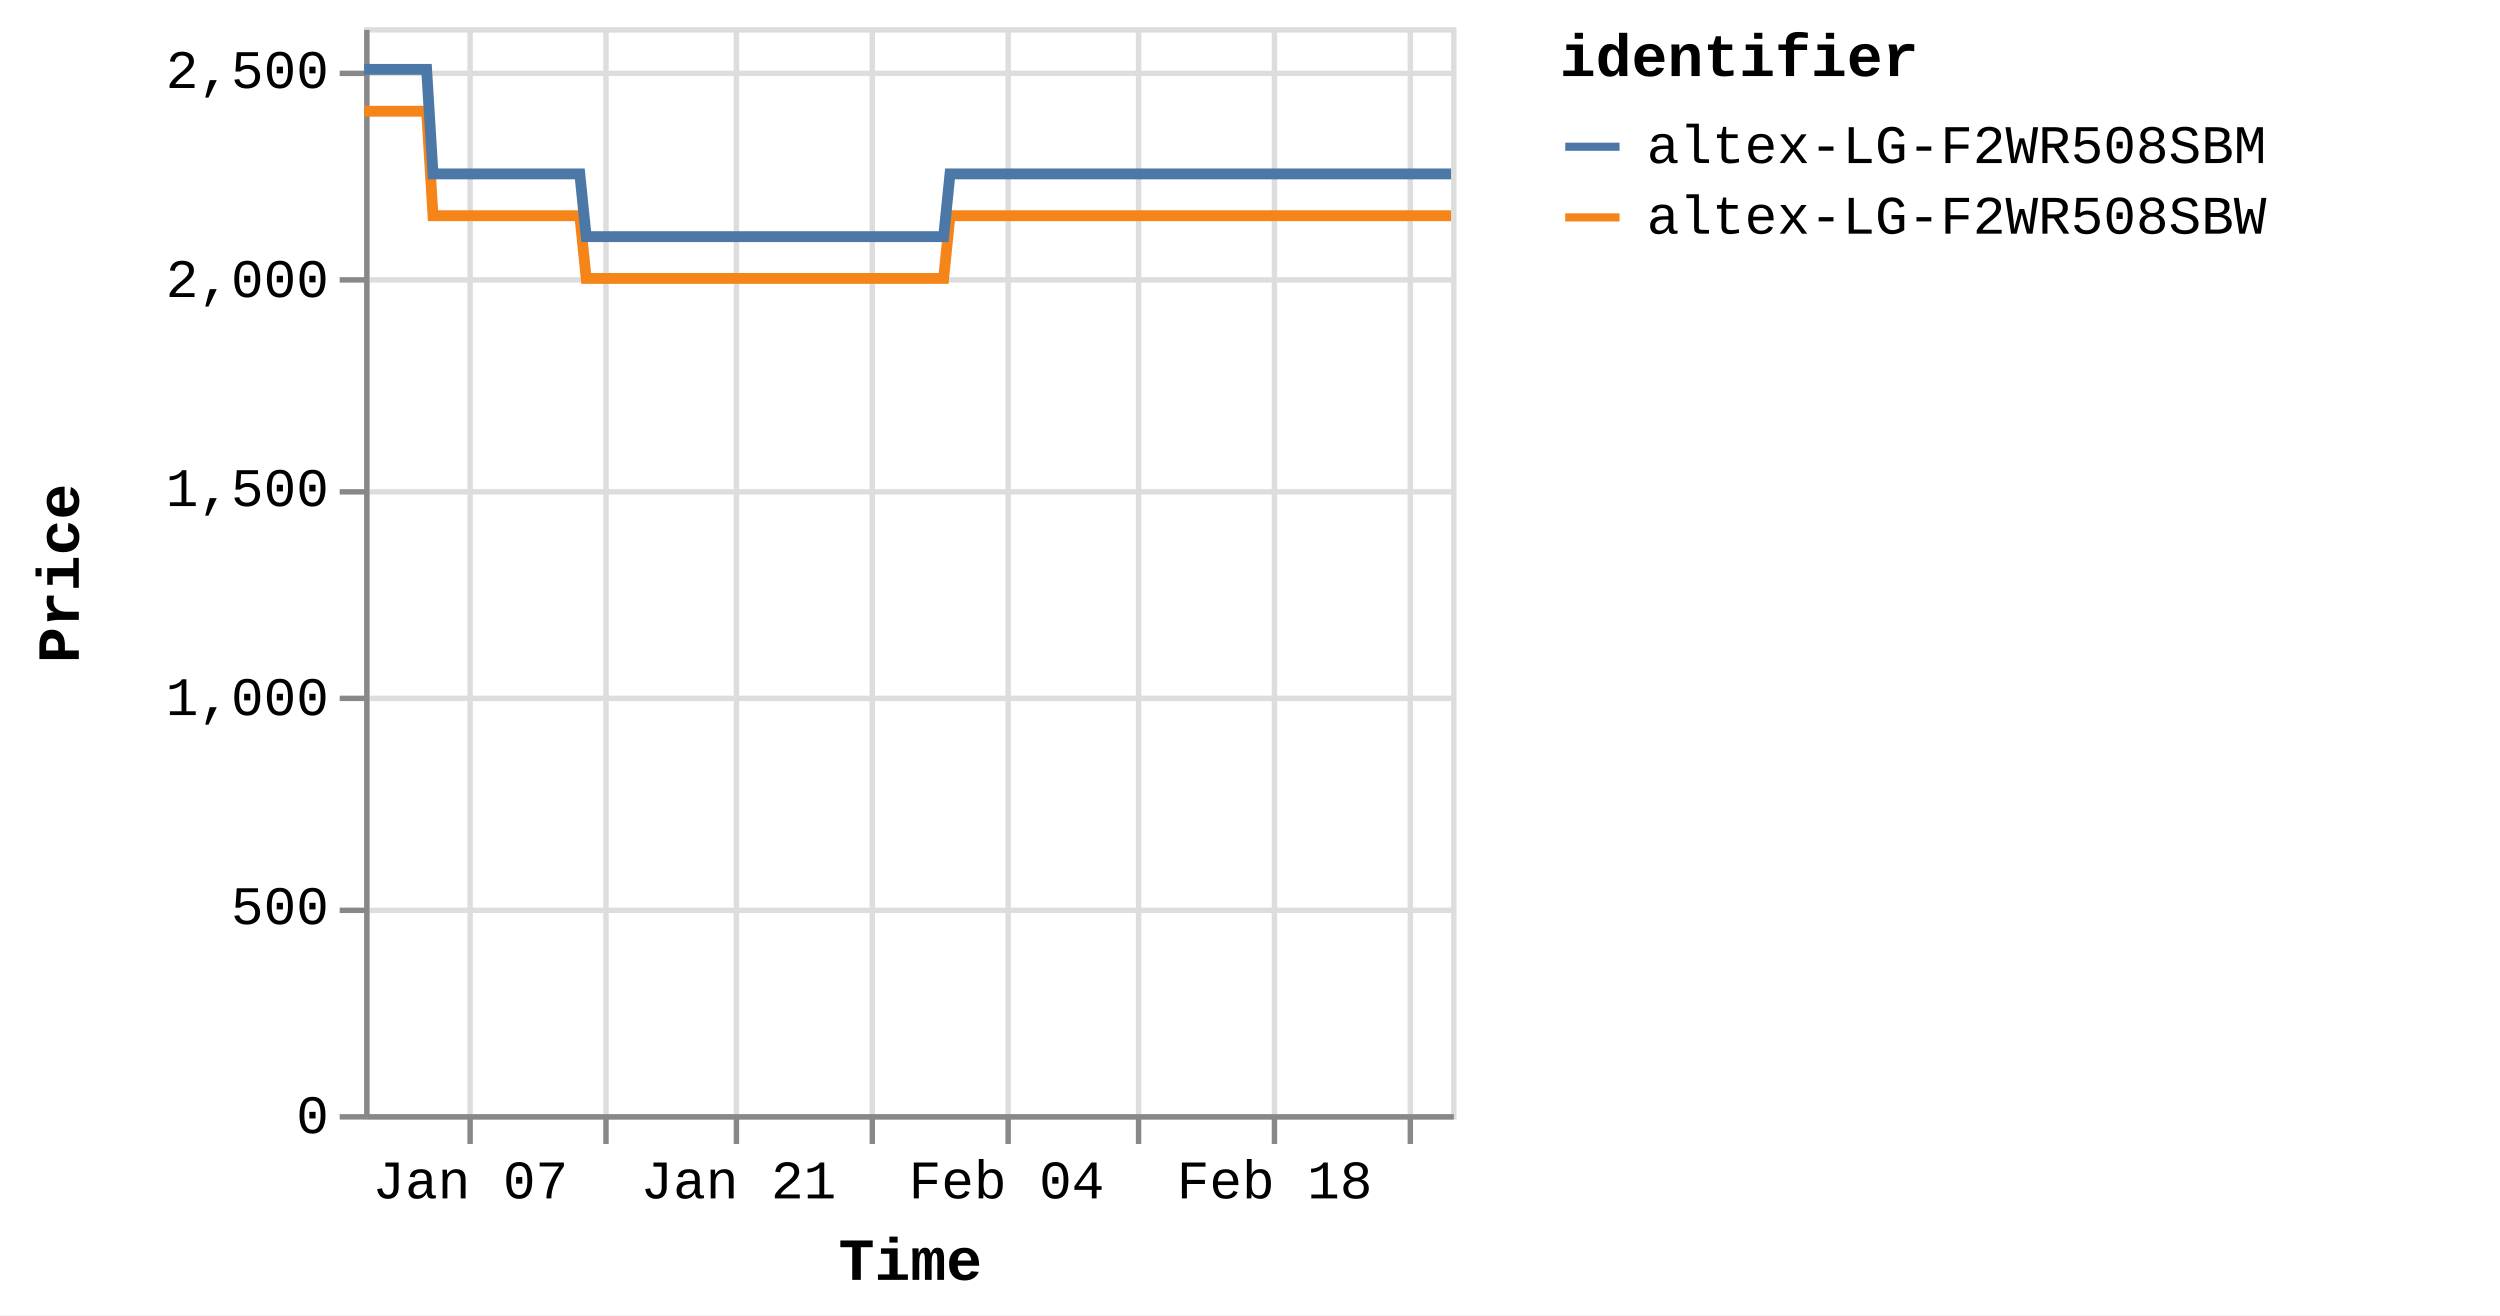
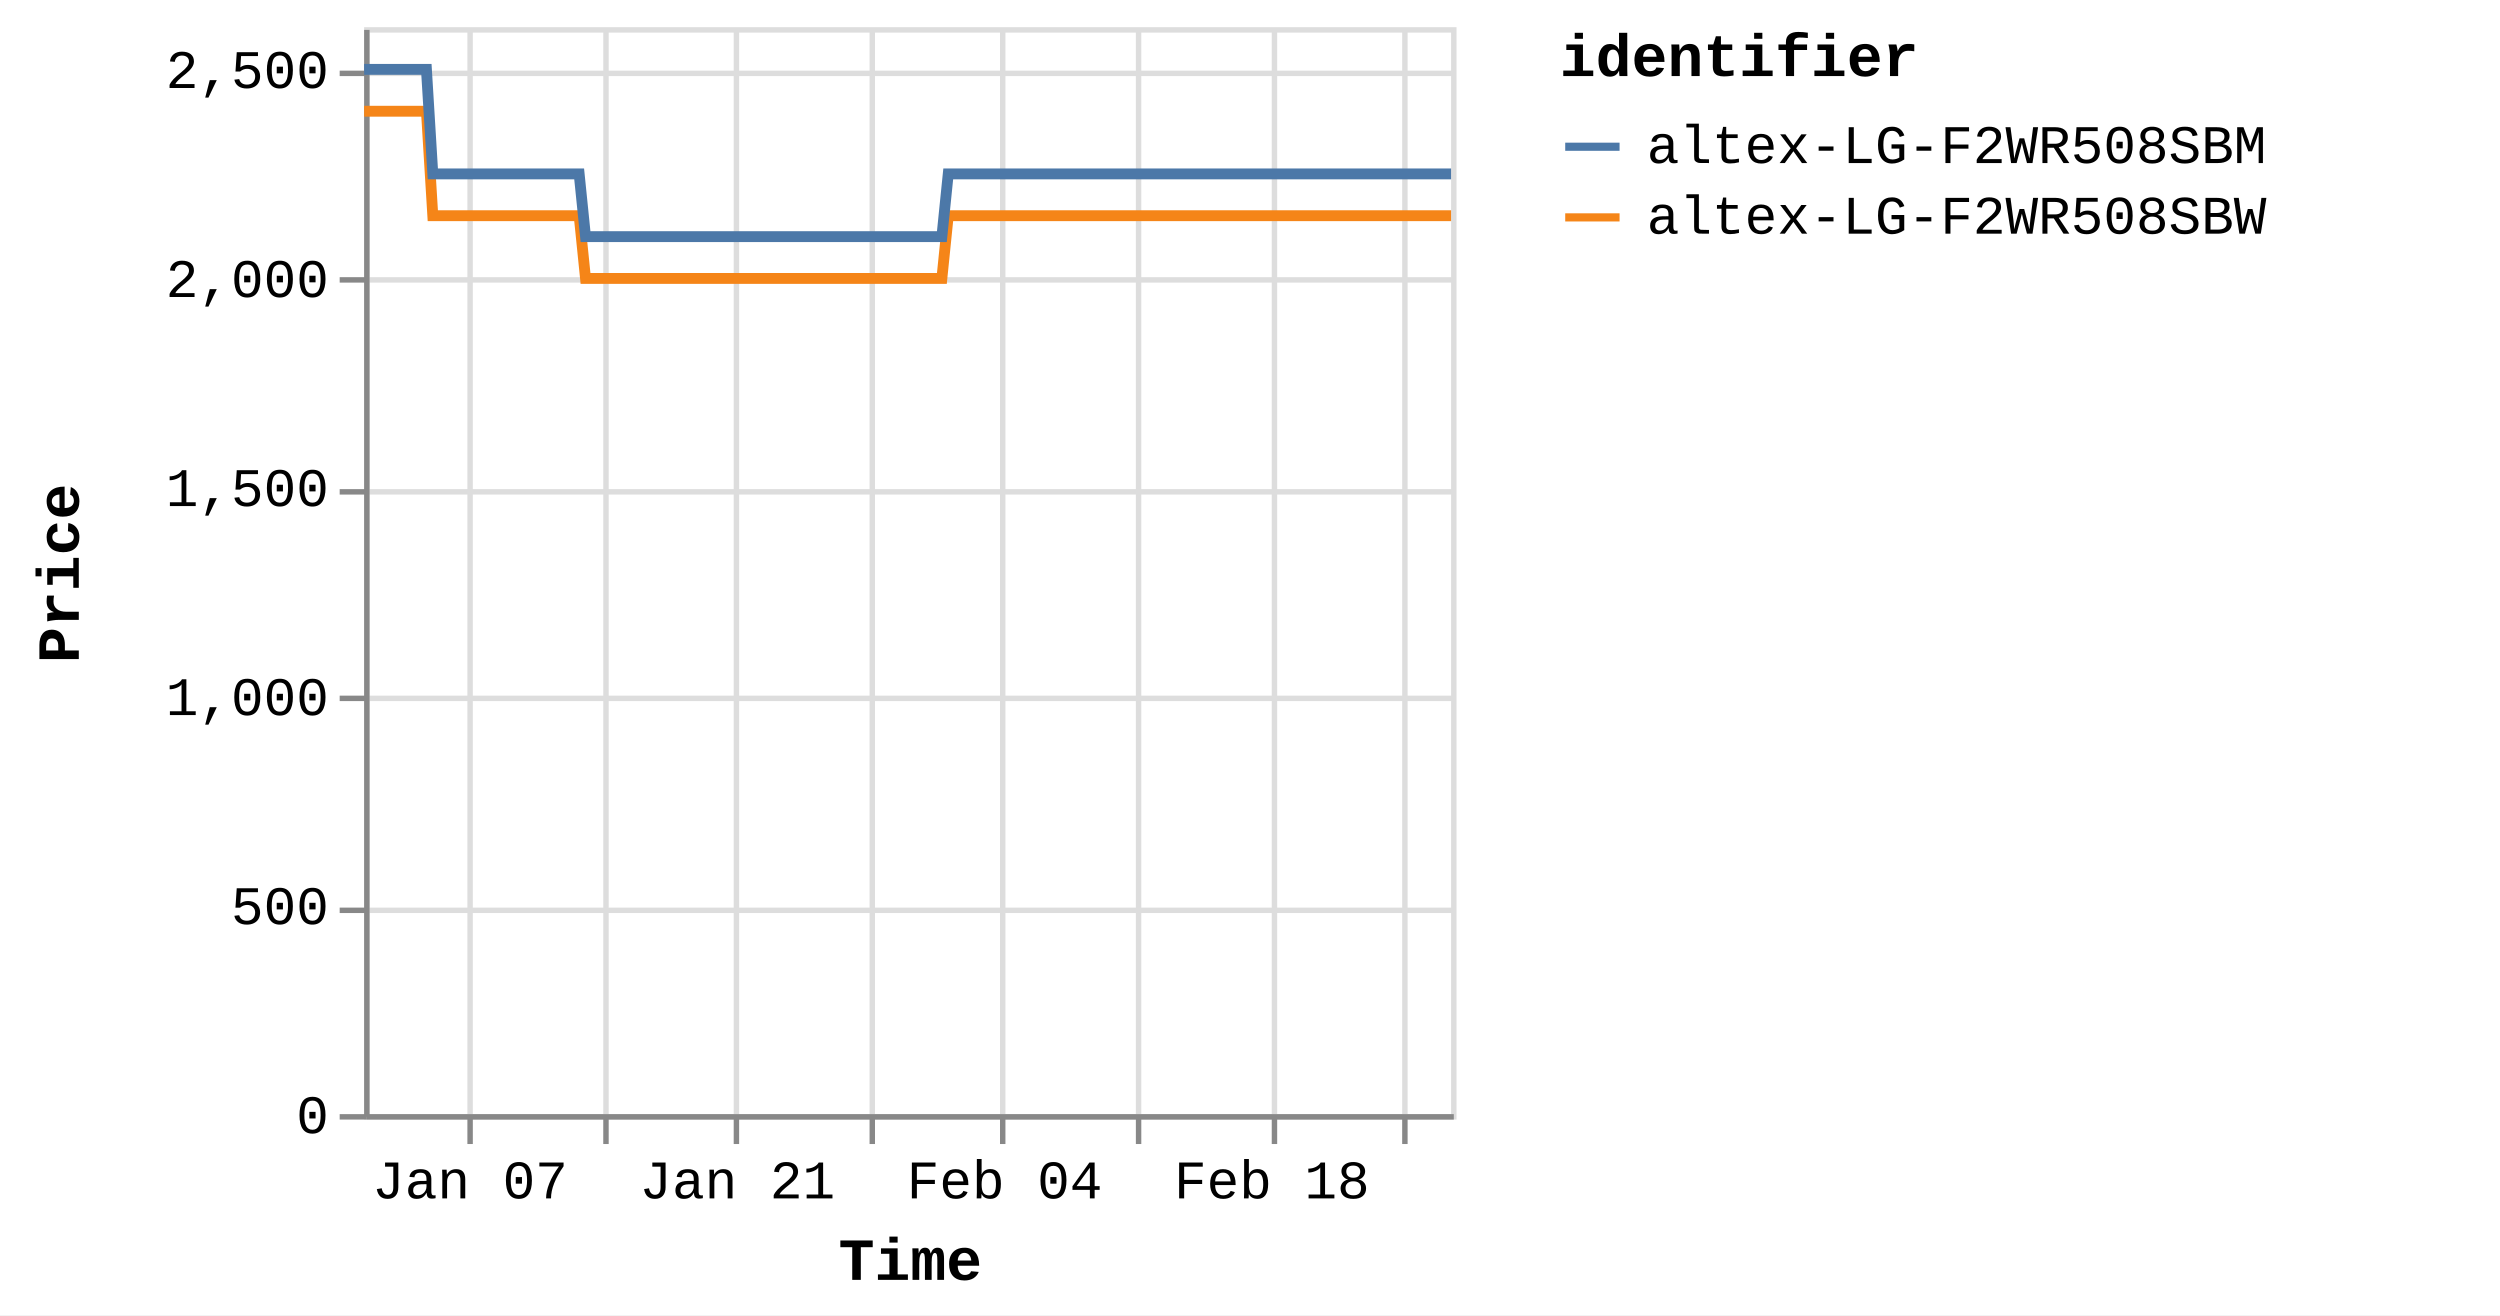
<svg xmlns="http://www.w3.org/2000/svg" version="1.1" class="marks" width="460" height="242" viewBox="0 0 460 242">
  <rect width="460" height="242" fill="white" />
  <g fill="none" stroke-miterlimit="10" transform="translate(67,5)">
    <g class="mark-group role-frame root" role="graphics-object" aria-roledescription="group mark container">
      <g transform="translate(0,0)">
        <path class="background" aria-hidden="true" d="M0.5,0.5h200v200h-200Z" stroke="#ddd" />
        <g>
          <g class="mark-group role-axis" aria-hidden="true">
            <g transform="translate(0.5,200.5)">
              <path class="background" aria-hidden="true" d="M0,0h0v0h0Z" pointer-events="none" />
              <g>
                <g class="mark-rule role-axis-grid" pointer-events="none">
                  <line transform="translate(19,-200)" x2="0" y2="200" stroke="#ddd" stroke-width="1" opacity="1" />
                  <line transform="translate(44,-200)" x2="0" y2="200" stroke="#ddd" stroke-width="1" opacity="1" />
                  <line transform="translate(68,-200)" x2="0" y2="200" stroke="#ddd" stroke-width="1" opacity="1" />
                  <line transform="translate(93,-200)" x2="0" y2="200" stroke="#ddd" stroke-width="1" opacity="1" />
-                   <line transform="translate(118,-200)" x2="0" y2="200" stroke="#ddd" stroke-width="1" opacity="1" />
+                   <line transform="translate(117,-200)" x2="0" y2="200" stroke="#ddd" stroke-width="1" opacity="1" />
                  <line transform="translate(142,-200)" x2="0" y2="200" stroke="#ddd" stroke-width="1" opacity="1" />
                  <line transform="translate(167,-200)" x2="0" y2="200" stroke="#ddd" stroke-width="1" opacity="1" />
-                   <line transform="translate(192,-200)" x2="0" y2="200" stroke="#ddd" stroke-width="1" opacity="1" />
+                   <line transform="translate(191,-200)" x2="0" y2="200" stroke="#ddd" stroke-width="1" opacity="1" />
                </g>
              </g>
              <path class="foreground" aria-hidden="true" d="" pointer-events="none" display="none" />
            </g>
          </g>
          <g class="mark-group role-axis" aria-hidden="true">
            <g transform="translate(0.5,0.5)">
              <path class="background" aria-hidden="true" d="M0,0h0v0h0Z" pointer-events="none" />
              <g>
                <g class="mark-rule role-axis-grid" pointer-events="none">
                  <line transform="translate(0,200)" x2="200" y2="0" stroke="#ddd" stroke-width="1" opacity="1" />
                  <line transform="translate(0,162)" x2="200" y2="0" stroke="#ddd" stroke-width="1" opacity="1" />
                  <line transform="translate(0,123)" x2="200" y2="0" stroke="#ddd" stroke-width="1" opacity="1" />
                  <line transform="translate(0,85)" x2="200" y2="0" stroke="#ddd" stroke-width="1" opacity="1" />
                  <line transform="translate(0,46)" x2="200" y2="0" stroke="#ddd" stroke-width="1" opacity="1" />
                  <line transform="translate(0,8)" x2="200" y2="0" stroke="#ddd" stroke-width="1" opacity="1" />
                </g>
              </g>
              <path class="foreground" aria-hidden="true" d="" pointer-events="none" display="none" />
            </g>
          </g>
-           <g class="mark-group role-axis" role="graphics-symbol" aria-roledescription="axis" aria-label="X-axis titled 'Time' for a time scale with values from Monday, 01 January 2024, 2:19:43 PM to Tuesday, 27 February 2024, 8:38:42 AM">
+           <g class="mark-group role-axis" role="graphics-symbol" aria-roledescription="axis" aria-label="X-axis titled 'Time' for a time scale with values from Monday, 01 January 2024, 2:19:43 PM to Tuesday, 27 February 2024, 12:47:34 PM">
            <g transform="translate(0.5,200.5)">
              <path class="background" aria-hidden="true" d="M0,0h0v0h0Z" pointer-events="none" />
              <g>
                <g class="mark-rule role-axis-tick" pointer-events="none">
                  <line transform="translate(19,0)" x2="0" y2="5" stroke="#888" stroke-width="1" opacity="1" />
                  <line transform="translate(44,0)" x2="0" y2="5" stroke="#888" stroke-width="1" opacity="1" />
                  <line transform="translate(68,0)" x2="0" y2="5" stroke="#888" stroke-width="1" opacity="1" />
                  <line transform="translate(93,0)" x2="0" y2="5" stroke="#888" stroke-width="1" opacity="1" />
-                   <line transform="translate(118,0)" x2="0" y2="5" stroke="#888" stroke-width="1" opacity="1" />
+                   <line transform="translate(117,0)" x2="0" y2="5" stroke="#888" stroke-width="1" opacity="1" />
                  <line transform="translate(142,0)" x2="0" y2="5" stroke="#888" stroke-width="1" opacity="1" />
                  <line transform="translate(167,0)" x2="0" y2="5" stroke="#888" stroke-width="1" opacity="1" />
-                   <line transform="translate(192,0)" x2="0" y2="5" stroke="#888" stroke-width="1" opacity="1" />
+                   <line transform="translate(191,0)" x2="0" y2="5" stroke="#888" stroke-width="1" opacity="1" />
                </g>
                <g class="mark-text role-axis-label" pointer-events="none">
-                   <text text-anchor="middle" transform="translate(19.03689,15)" font-family="Liberation Mono" font-size="10px" fill="#000" opacity="1">Jan 07</text>
-                   <text text-anchor="middle" transform="translate(43.70076,15)" font-family="Liberation Mono" font-size="10px" fill="#000" opacity="0">Jan 14</text>
-                   <text text-anchor="middle" transform="translate(68.36464,15)" font-family="Liberation Mono" font-size="10px" fill="#000" opacity="1">Jan 21</text>
-                   <text text-anchor="middle" transform="translate(93.02851,15)" font-family="Liberation Mono" font-size="10px" fill="#000" opacity="0">Jan 28</text>
-                   <text text-anchor="middle" transform="translate(117.6924,15)" font-family="Liberation Mono" font-size="10px" fill="#000" opacity="1">Feb 04</text>
-                   <text text-anchor="middle" transform="translate(142.3563,15)" font-family="Liberation Mono" font-size="10px" fill="#000" opacity="0">Feb 11</text>
-                   <text text-anchor="middle" transform="translate(167.0201,15)" font-family="Liberation Mono" font-size="10px" fill="#000" opacity="1">Feb 18</text>
-                   <text text-anchor="middle" transform="translate(191.684,15)" font-family="Liberation Mono" font-size="10px" fill="#000" opacity="0">Feb 25</text>
+                   <text text-anchor="middle" transform="translate(18.97911,15)" font-family="Liberation Mono" font-size="10px" fill="#000" opacity="1">Jan 07</text>
+                   <text text-anchor="middle" transform="translate(43.56812,15)" font-family="Liberation Mono" font-size="10px" fill="#000" opacity="0">Jan 14</text>
+                   <text text-anchor="middle" transform="translate(68.15713,15)" font-family="Liberation Mono" font-size="10px" fill="#000" opacity="1">Jan 21</text>
+                   <text text-anchor="middle" transform="translate(92.74613,15)" font-family="Liberation Mono" font-size="10px" fill="#000" opacity="0">Jan 28</text>
+                   <text text-anchor="middle" transform="translate(117.3351,15)" font-family="Liberation Mono" font-size="10px" fill="#000" opacity="1">Feb 04</text>
+                   <text text-anchor="middle" transform="translate(141.9242,15)" font-family="Liberation Mono" font-size="10px" fill="#000" opacity="0">Feb 11</text>
+                   <text text-anchor="middle" transform="translate(166.5132,15)" font-family="Liberation Mono" font-size="10px" fill="#000" opacity="1">Feb 18</text>
+                   <text text-anchor="middle" transform="translate(191.1022,15)" font-family="Liberation Mono" font-size="10px" fill="#000" opacity="0">Feb 25</text>
                </g>
                <g class="mark-rule role-axis-domain" pointer-events="none">
                  <line transform="translate(0,0)" x2="200" y2="0" stroke="#888" stroke-width="1" opacity="1" />
                </g>
                <g class="mark-text role-axis-title" pointer-events="none">
                  <text text-anchor="middle" transform="translate(100,30)" font-family="Liberation Mono" font-size="11px" font-weight="bold" fill="#000" opacity="1">Time</text>
                </g>
              </g>
              <path class="foreground" aria-hidden="true" d="" pointer-events="none" display="none" />
            </g>
          </g>
          <g class="mark-group role-axis" role="graphics-symbol" aria-roledescription="axis" aria-label="Y-axis titled 'Price' for a linear scale with values from 0 to 2,600">
            <g transform="translate(0.5,0.5)">
              <path class="background" aria-hidden="true" d="M0,0h0v0h0Z" pointer-events="none" />
              <g>
                <g class="mark-rule role-axis-tick" pointer-events="none">
                  <line transform="translate(0,200)" x2="-5" y2="0" stroke="#888" stroke-width="1" opacity="1" />
                  <line transform="translate(0,162)" x2="-5" y2="0" stroke="#888" stroke-width="1" opacity="1" />
                  <line transform="translate(0,123)" x2="-5" y2="0" stroke="#888" stroke-width="1" opacity="1" />
                  <line transform="translate(0,85)" x2="-5" y2="0" stroke="#888" stroke-width="1" opacity="1" />
                  <line transform="translate(0,46)" x2="-5" y2="0" stroke="#888" stroke-width="1" opacity="1" />
                  <line transform="translate(0,8)" x2="-5" y2="0" stroke="#888" stroke-width="1" opacity="1" />
                </g>
                <g class="mark-text role-axis-label" pointer-events="none">
                  <text text-anchor="end" transform="translate(-7,203)" font-family="Liberation Mono" font-size="10px" fill="#000" opacity="1">0</text>
                  <text text-anchor="end" transform="translate(-7,164.5385)" font-family="Liberation Mono" font-size="10px" fill="#000" opacity="1">500</text>
                  <text text-anchor="end" transform="translate(-7,126.0769)" font-family="Liberation Mono" font-size="10px" fill="#000" opacity="1">1,000</text>
                  <text text-anchor="end" transform="translate(-7,87.61538)" font-family="Liberation Mono" font-size="10px" fill="#000" opacity="1">1,500</text>
                  <text text-anchor="end" transform="translate(-7,49.15385)" font-family="Liberation Mono" font-size="10px" fill="#000" opacity="1">2,000</text>
                  <text text-anchor="end" transform="translate(-7,10.69231)" font-family="Liberation Mono" font-size="10px" fill="#000" opacity="1">2,500</text>
                </g>
                <g class="mark-rule role-axis-domain" pointer-events="none">
                  <line transform="translate(0,200)" x2="0" y2="-200" stroke="#888" stroke-width="1" opacity="1" />
                </g>
                <g class="mark-text role-axis-title" pointer-events="none">
                  <text text-anchor="middle" transform="translate(-51,100) rotate(-90) translate(0,-2)" font-family="Liberation Mono" font-size="11px" font-weight="bold" fill="#000" opacity="1">Price</text>
                </g>
              </g>
              <path class="foreground" aria-hidden="true" d="" pointer-events="none" display="none" />
            </g>
          </g>
          <g class="mark-group role-scope pathgroup" role="graphics-object" aria-roledescription="group mark container">
            <g transform="translate(0,0)">
              <path class="background" aria-hidden="true" d="M0,0h200v200h-200Z" />
              <g>
                <g class="mark-line role-mark marks" role="graphics-object" aria-roledescription="line mark container">
-                   <path aria-label="Time: Jan 01, 2024; Price: 2399; identifier: altex-LG-F2WR508SBW" role="graphics-symbol" aria-roledescription="line mark" d="M0,15.462L0.369,15.462L0.927,15.462L2.101,15.462L2.689,15.462L3.306,15.462L3.867,15.462L4.45,15.462L5.625,15.462L6.212,15.462L6.83,15.462L7.392,15.462L7.972,15.462L9.148,15.462L9.736,15.462L10.353,15.462L10.919,15.462L11.497,15.462L12.673,34.692L13.26,34.692L13.877,34.692L14.441,34.692L15.02,34.692L16.196,34.692L16.782,34.692L17.398,34.692L17.961,34.692L18.543,34.692L19.722,34.692L20.305,34.692L20.921,34.692L21.485,34.692L22.067,34.692L23.244,34.692L23.833,34.692L24.451,34.692L25.013,34.692L25.59,34.692L26.769,34.692L27.356,34.692L27.981,34.692L28.537,34.692L29.114,34.692L30.292,34.692L30.879,34.692L31.498,34.692L32.058,34.692L32.637,34.692L33.815,34.692L34.402,34.692L35.022,34.692L35.584,34.692L36.161,34.692L37.338,34.692L37.926,34.692L38.543,34.692L39.106,34.692L39.684,34.692L40.859,46.231L41.446,46.231L42.061,46.231L42.625,46.231L43.207,46.231L44.385,46.231L44.969,46.231L45.584,46.231L46.148,46.231L46.731,46.231L47.909,46.231L48.497,46.231L49.117,46.231L49.678,46.231L50.254,46.231L51.431,46.231L52.021,46.231L52.639,46.231L53.202,46.231L53.777,46.231L54.955,46.231L55.544,46.231L56.163,46.231L56.724,46.231L57.301,46.231L58.477,46.231L59.065,46.231L59.685,46.231L60.245,46.231L60.826,46.231L62.002,46.231L62.59,46.231L63.209,46.231L63.772,46.231L64.348,46.231L65.525,46.231L66.109,46.231L66.725,46.231L67.292,46.231L67.872,46.231L69.046,46.231L69.633,46.231L70.249,46.231L70.813,46.231L71.395,46.231L72.575,46.231L73.163,46.231L73.783,46.231L74.341,46.231L74.918,46.231L76.096,46.231L76.686,46.231L77.305,46.231L77.867,46.231L78.441,46.231L79.62,46.231L80.209,46.231L80.828,46.231L81.389,46.231L81.965,46.231L83.145,46.231L83.731,46.231L84.352,46.231L84.915,46.231L85.488,46.231L86.664,46.231L87.254,46.231L87.862,46.231L88.426,46.231L89.014,46.231L90.186,46.231L90.775,46.231L91.378,46.231L91.948,46.231L92.534,46.231L93.71,46.231L94.297,46.231L94.903,46.231L95.471,46.231L96.059,46.231L97.233,46.231L97.822,46.231L98.431,46.231L98.996,46.231L99.583,46.231L100.756,46.231L101.343,46.231L101.954,46.231L102.526,46.231L103.105,46.231L104.279,46.231L104.867,46.231L105.478,46.231L106.042,46.231L106.628,46.231L107.803,34.692L108.391,34.692L109.002,34.692L109.564,34.692L110.152,34.692L111.328,34.692L111.914,34.692L112.524,34.692L113.087,34.692L113.675,34.692L114.85,34.692L115.438,34.692L116.043,34.692L116.612,34.692L117.201,34.692L118.376,34.692L118.962,34.692L119.566,34.692L120.135,34.692L120.722,34.692L121.897,34.692L122.486,34.692L123.097,34.692L123.66,34.692L124.245,34.692L125.42,34.692L126.007,34.692L126.62,34.692L127.183,34.692L127.769,34.692L128.943,34.692L129.532,34.692L130.141,34.692L130.709,34.692L131.293,34.692L132.467,34.692L133.056,34.692L133.665,34.692L134.231,34.692L134.816,34.692L135.991,34.692L136.579,34.692L137.186,34.692L137.753,34.692L138.341,34.692L139.514,34.692L140.101,34.692L140.708,34.692L141.275,34.692L141.863,34.692L143.04,34.692L143.625,34.692L144.23,34.692L144.799,34.692L145.386,34.692L146.561,34.692L147.148,34.692L147.762,34.692L148.324,34.692L148.909,34.692L150.083,34.692L150.671,34.692L151.281,34.692L151.854,34.692L152.433,34.692L153.607,34.692L154.195,34.692L154.806,34.692L155.371,34.692L155.956,34.692L157.718,34.692L158.329,34.692L158.893,34.692L159.481,34.692L160.655,34.692L161.242,34.692L161.853,34.692L162.42,34.692L163.003,34.692L164.179,34.692L164.764,34.692L165.37,34.692L165.939,34.692L166.526,34.692L167.702,34.692L168.291,34.692L168.894,34.692L169.463,34.692L170.05,34.692L171.225,34.692L171.814,34.692L172.426,34.692L172.993,34.692L173.573,34.692L174.75,34.692L175.336,34.692L175.945,34.692L176.512,34.692L177.098,34.692L178.271,34.692L178.859,34.692L179.47,34.692L180.036,34.692L180.621,34.692L181.795,34.692L182.382,34.692L182.993,34.692L183.559,34.692L184.144,34.692L185.318,34.692L185.905,34.692L186.514,34.692L187.08,34.692L187.67,34.692L188.842,34.692L189.429,34.692L190.034,34.692L190.603,34.692L191.189,34.692L192.365,34.692L192.953,34.692L193.557,34.692L194.13,34.692L194.713,34.692L195.888,34.692L196.478,34.692L197.087,34.692L197.652,34.692L198.237,34.692L199.412,34.692L200,34.692" stroke="#f58518" stroke-width="2" />
+                   <path aria-label="Time: Jan 01, 2024; Price: 2399; identifier: altex-LG-F2WR508SBW" role="graphics-symbol" aria-roledescription="line mark" d="M0,15.462L0.368,15.462L0.924,15.462L2.095,15.462L2.681,15.462L3.296,15.462L3.856,15.462L4.436,15.462L5.608,15.462L6.194,15.462L6.81,15.462L7.369,15.462L7.948,15.462L9.121,15.462L9.707,15.462L10.321,15.462L10.886,15.462L11.462,15.462L12.635,34.692L13.22,34.692L13.835,34.692L14.397,34.692L14.974,34.692L16.147,34.692L16.731,34.692L17.345,34.692L17.907,34.692L18.487,34.692L19.662,34.692L20.244,34.692L20.857,34.692L21.42,34.692L22,34.692L23.174,34.692L23.761,34.692L24.377,34.692L24.937,34.692L25.512,34.692L26.688,34.692L27.272,34.692L27.896,34.692L28.451,34.692L29.025,34.692L30.2,34.692L30.786,34.692L31.402,34.692L31.961,34.692L32.538,34.692L33.712,34.692L34.298,34.692L34.916,34.692L35.476,34.692L36.051,34.692L37.224,34.692L37.811,34.692L38.426,34.692L38.987,34.692L39.564,34.692L40.735,46.231L41.32,46.231L41.933,46.231L42.496,46.231L43.076,46.231L44.251,46.231L44.832,46.231L45.446,46.231L46.008,46.231L46.589,46.231L47.764,46.231L48.35,46.231L48.968,46.231L49.527,46.231L50.101,46.231L51.275,46.231L51.863,46.231L52.479,46.231L53.04,46.231L53.614,46.231L54.788,46.231L55.376,46.231L55.993,46.231L56.552,46.231L57.127,46.231L58.3,46.231L58.886,46.231L59.504,46.231L60.062,46.231L60.641,46.231L61.814,46.231L62.4,46.231L63.017,46.231L63.578,46.231L64.152,46.231L65.326,46.231L65.908,46.231L66.523,46.231L67.087,46.231L67.666,46.231L68.837,46.231L69.422,46.231L70.035,46.231L70.598,46.231L71.178,46.231L72.355,46.231L72.941,46.231L73.559,46.231L74.115,46.231L74.691,46.231L75.865,46.231L76.453,46.231L77.07,46.231L77.631,46.231L78.203,46.231L79.379,46.231L79.965,46.231L80.583,46.231L81.142,46.231L81.717,46.231L82.892,46.231L83.477,46.231L84.096,46.231L84.657,46.231L85.229,46.231L86.401,46.231L86.989,46.231L87.596,46.231L88.158,46.231L88.743,46.231L89.912,46.231L90.499,46.231L91.1,46.231L91.669,46.231L92.253,46.231L93.425,46.231L94.011,46.231L94.615,46.231L95.182,46.231L95.767,46.231L96.938,46.231L97.525,46.231L98.133,46.231L98.695,46.231L99.28,46.231L100.45,46.231L101.036,46.231L101.645,46.231L102.215,46.231L102.792,46.231L103.963,46.231L104.549,46.231L105.158,46.231L105.72,46.231L106.305,46.231L107.476,34.692L108.062,34.692L108.671,34.692L109.232,34.692L109.817,34.692L110.99,34.692L111.574,34.692L112.183,34.692L112.744,34.692L113.33,34.692L114.501,34.692L115.087,34.692L115.691,34.692L116.258,34.692L116.845,34.692L118.017,34.692L118.6,34.692L119.203,34.692L119.77,34.692L120.355,34.692L121.527,34.692L122.114,34.692L122.723,34.692L123.284,34.692L123.868,34.692L125.039,34.692L125.625,34.692L126.235,34.692L126.797,34.692L127.381,34.692L128.552,34.692L129.138,34.692L129.746,34.692L130.312,34.692L130.894,34.692L132.065,34.692L132.652,34.692L133.259,34.692L133.824,34.692L134.407,34.692L135.578,34.692L136.164,34.692L136.77,34.692L137.335,34.692L137.921,34.692L139.09,34.692L139.675,34.692L140.281,34.692L140.847,34.692L141.433,34.692L142.606,34.692L143.189,34.692L143.792,34.692L144.36,34.692L144.945,34.692L146.116,34.692L146.701,34.692L147.313,34.692L147.874,34.692L148.457,34.692L149.628,34.692L150.214,34.692L150.822,34.692L151.394,34.692L151.971,34.692L153.141,34.692L153.727,34.692L154.336,34.692L154.9,34.692L155.482,34.692L157.239,34.692L157.848,34.692L158.411,34.692L158.996,34.692L160.167,34.692L160.753,34.692L161.361,34.692L161.927,34.692L162.509,34.692L163.681,34.692L164.264,34.692L164.868,34.692L165.436,34.692L166.021,34.692L167.193,34.692L167.78,34.692L168.382,34.692L168.949,34.692L169.534,34.692L170.705,34.692L171.293,34.692L171.902,34.692L172.468,34.692L173.046,34.692L174.219,34.692L174.804,34.692L175.411,34.692L175.976,34.692L176.561,34.692L177.73,34.692L178.316,34.692L178.926,34.692L179.489,34.692L180.073,34.692L181.243,34.692L181.828,34.692L182.438,34.692L183.002,34.692L183.585,34.692L184.756,34.692L185.341,34.692L185.948,34.692L186.512,34.692L187.101,34.692L188.269,34.692L188.854,34.692L189.457,34.692L190.024,34.692L190.609,34.692L191.781,34.692L192.368,34.692L192.97,34.692L193.541,34.692L194.122,34.692L195.294,34.692L195.881,34.692L196.489,34.692L197.052,34.692L197.635,34.692L198.806,34.692L199.393,34.692L200,34.692" stroke="#f58518" stroke-width="2" />
                </g>
              </g>
              <path class="foreground" aria-hidden="true" d="" display="none" />
            </g>
            <g transform="translate(0,0)">
              <path class="background" aria-hidden="true" d="M0,0h200v200h-200Z" />
              <g>
                <g class="mark-line role-mark marks" role="graphics-object" aria-roledescription="line mark container">
-                   <path aria-label="Time: Jan 01, 2024; Price: 2499; identifier: altex-LG-F2WR508SBM" role="graphics-symbol" aria-roledescription="line mark" d="M0,7.769L0.369,7.769L0.927,7.769L2.101,7.769L2.689,7.769L3.307,7.769L3.868,7.769L4.45,7.769L5.625,7.769L6.213,7.769L6.831,7.769L7.392,7.769L7.973,7.769L9.149,7.769L9.737,7.769L10.353,7.769L10.919,7.769L11.498,7.769L12.674,27L13.26,27L13.877,27L14.441,27L15.02,27L16.196,27L16.782,27L17.398,27L17.961,27L18.543,27L19.722,27L20.306,27L20.921,27L21.485,27L22.067,27L23.245,27L23.833,27L24.451,27L25.013,27L25.59,27L26.769,27L27.356,27L27.981,27L28.537,27L29.114,27L30.292,27L30.879,27L31.498,27L32.058,27L32.637,27L33.815,27L34.402,27L35.022,27L35.584,27L36.161,27L37.338,27L37.926,27L38.543,27L39.106,27L39.684,27L40.859,38.538L41.446,38.538L42.061,38.538L42.626,38.538L43.207,38.538L44.385,38.538L44.969,38.538L45.584,38.538L46.148,38.538L46.731,38.538L47.909,38.538L48.497,38.538L49.118,38.538L49.678,38.538L50.254,38.538L51.431,38.538L52.021,38.538L52.639,38.538L53.203,38.538L53.778,38.538L54.955,38.538L55.545,38.538L56.163,38.538L56.724,38.538L57.301,38.538L58.478,38.538L59.066,38.538L59.685,38.538L60.245,38.538L60.826,38.538L62.002,38.538L62.59,38.538L63.209,38.538L63.772,38.538L64.348,38.538L65.525,38.538L66.109,38.538L66.725,38.538L67.292,38.538L67.872,38.538L69.046,38.538L69.633,38.538L70.249,38.538L70.813,38.538L71.395,38.538L72.575,38.538L73.163,38.538L73.783,38.538L74.341,38.538L74.918,38.538L76.096,38.538L76.686,38.538L77.305,38.538L77.867,38.538L78.441,38.538L79.62,38.538L80.209,38.538L80.828,38.538L81.389,38.538L81.965,38.538L83.145,38.538L83.731,38.538L84.352,38.538L84.915,38.538L85.488,38.538L86.665,38.538L87.254,38.538L87.862,38.538L88.426,38.538L89.014,38.538L90.186,38.538L90.775,38.538L91.378,38.538L91.948,38.538L92.534,38.538L93.71,38.538L94.297,38.538L94.903,38.538L95.472,38.538L96.059,38.538L97.233,38.538L97.822,38.538L98.432,38.538L98.996,38.538L99.583,38.538L100.756,38.538L101.343,38.538L101.954,38.538L102.526,38.538L103.105,38.538L104.279,38.538L104.867,38.538L105.479,38.538L106.042,38.538L106.628,38.538L107.803,27L108.391,27L109.002,27L109.565,27L110.152,27L111.328,27L111.914,27L112.524,27L113.088,27L113.676,27L114.85,27L115.438,27L116.043,27L116.612,27L117.201,27L118.377,27L118.962,27L119.566,27L120.135,27L120.722,27L121.897,27L122.486,27L123.097,27L123.66,27L124.245,27L125.42,27L126.008,27L126.62,27L127.183,27L127.769,27L128.944,27L129.532,27L130.141,27L130.709,27L131.293,27L132.467,27L133.056,27L133.665,27L134.231,27L134.816,27L135.991,27L136.579,27L137.186,27L137.753,27L138.341,27L139.514,27L140.101,27L140.708,27L141.275,27L141.863,27L143.04,27L143.625,27L144.23,27L144.799,27L145.386,27L146.561,27L147.148,27L147.762,27L148.324,27L148.909,27L150.083,27L150.671,27L151.281,27L151.855,27L152.433,27L153.608,27L154.195,27L154.806,27L155.371,27L155.956,27L157.718,27L158.329,27L158.894,27L159.481,27L160.655,27L161.242,27L161.853,27L162.42,27L163.003,27L164.179,27L164.764,27L165.37,27L165.939,27L166.526,27L167.702,27L168.291,27L168.895,27L169.464,27L170.051,27L171.225,27L171.814,27L172.426,27L172.994,27L173.573,27L174.75,27L175.336,27L175.945,27L176.512,27L177.099,27L178.271,27L178.859,27L179.471,27L180.036,27L180.622,27L181.795,27L182.382,27L182.993,27L183.559,27L184.145,27L185.319,27L185.906,27L186.514,27L187.08,27L187.671,27L188.842,27L189.429,27L190.034,27L190.603,27L191.19,27L192.365,27L192.954,27L193.558,27L194.13,27L194.713,27L195.888,27L196.478,27L197.087,27L197.652,27L198.237,27L199.412,27L200,27" stroke="#4c78a8" stroke-width="2" />
+                   <path aria-label="Time: Jan 01, 2024; Price: 2499; identifier: altex-LG-F2WR508SBM" role="graphics-symbol" aria-roledescription="line mark" d="M0,7.769L0.368,7.769L0.924,7.769L2.095,7.769L2.681,7.769L3.297,7.769L3.856,7.769L4.436,7.769L5.608,7.769L6.194,7.769L6.81,7.769L7.369,7.769L7.948,7.769L9.121,7.769L9.707,7.769L10.322,7.769L10.886,7.769L11.463,7.769L12.635,27L13.22,27L13.835,27L14.397,27L14.974,27L16.147,27L16.731,27L17.345,27L17.907,27L18.487,27L19.662,27L20.244,27L20.857,27L21.42,27L22,27L23.174,27L23.761,27L24.377,27L24.937,27L25.512,27L26.688,27L27.273,27L27.896,27L28.451,27L29.025,27L30.2,27L30.786,27L31.402,27L31.961,27L32.538,27L33.712,27L34.298,27L34.916,27L35.476,27L36.051,27L37.224,27L37.811,27L38.426,27L38.987,27L39.564,27L40.735,38.538L41.32,38.538L41.933,38.538L42.496,38.538L43.076,38.538L44.251,38.538L44.833,38.538L45.446,38.538L46.008,38.538L46.589,38.538L47.764,38.538L48.35,38.538L48.968,38.538L49.527,38.538L50.102,38.538L51.275,38.538L51.863,38.538L52.48,38.538L53.041,38.538L53.614,38.538L54.788,38.538L55.376,38.538L55.993,38.538L56.552,38.538L57.127,38.538L58.3,38.538L58.886,38.538L59.504,38.538L60.063,38.538L60.641,38.538L61.814,38.538L62.4,38.538L63.017,38.538L63.578,38.538L64.152,38.538L65.326,38.538L65.908,38.538L66.523,38.538L67.088,38.538L67.666,38.538L68.837,38.538L69.422,38.538L70.035,38.538L70.598,38.538L71.178,38.538L72.355,38.538L72.941,38.538L73.559,38.538L74.115,38.538L74.691,38.538L75.865,38.538L76.453,38.538L77.071,38.538L77.631,38.538L78.203,38.538L79.379,38.538L79.965,38.538L80.583,38.538L81.142,38.538L81.717,38.538L82.892,38.538L83.477,38.538L84.096,38.538L84.657,38.538L85.229,38.538L86.402,38.538L86.989,38.538L87.596,38.538L88.158,38.538L88.744,38.538L89.912,38.538L90.499,38.538L91.101,38.538L91.669,38.538L92.253,38.538L93.426,38.538L94.011,38.538L94.615,38.538L95.182,38.538L95.767,38.538L96.938,38.538L97.525,38.538L98.133,38.538L98.695,38.538L99.28,38.538L100.45,38.538L101.036,38.538L101.645,38.538L102.215,38.538L102.792,38.538L103.963,38.538L104.549,38.538L105.159,38.538L105.72,38.538L106.305,38.538L107.476,27L108.062,27L108.671,27L109.232,27L109.817,27L110.99,27L111.574,27L112.183,27L112.744,27L113.331,27L114.502,27L115.087,27L115.691,27L116.258,27L116.845,27L118.017,27L118.601,27L119.203,27L119.77,27L120.355,27L121.527,27L122.114,27L122.724,27L123.284,27L123.868,27L125.039,27L125.625,27L126.235,27L126.797,27L127.381,27L128.552,27L129.139,27L129.746,27L130.313,27L130.894,27L132.065,27L132.652,27L133.259,27L133.824,27L134.407,27L135.578,27L136.164,27L136.77,27L137.335,27L137.921,27L139.09,27L139.676,27L140.281,27L140.847,27L141.433,27L142.606,27L143.189,27L143.793,27L144.36,27L144.945,27L146.116,27L146.701,27L147.313,27L147.874,27L148.457,27L149.628,27L150.214,27L150.822,27L151.394,27L151.971,27L153.141,27L153.727,27L154.336,27L154.9,27L155.482,27L157.239,27L157.849,27L158.411,27L158.997,27L160.167,27L160.753,27L161.361,27L161.927,27L162.509,27L163.681,27L164.264,27L164.868,27L165.436,27L166.021,27L167.193,27L167.781,27L168.382,27L168.949,27L169.534,27L170.705,27L171.293,27L171.902,27L172.469,27L173.046,27L174.22,27L174.804,27L175.411,27L175.976,27L176.561,27L177.73,27L178.317,27L178.926,27L179.49,27L180.073,27L181.243,27L181.828,27L182.438,27L183.002,27L183.586,27L184.756,27L185.341,27L185.948,27L186.512,27L187.101,27L188.269,27L188.854,27L189.457,27L190.025,27L190.609,27L191.781,27L192.368,27L192.97,27L193.541,27L194.122,27L195.294,27L195.881,27L196.489,27L197.052,27L197.635,27L198.807,27L199.393,27L200,27" stroke="#4c78a8" stroke-width="2" />
                </g>
              </g>
              <path class="foreground" aria-hidden="true" d="" display="none" />
            </g>
          </g>
          <g class="mark-group role-legend" role="graphics-symbol" aria-roledescription="legend" aria-label="Symbol legend titled 'identifier' for stroke color with 2 values: altex-LG-F2WR508SBM, altex-LG-F2WR508SBW">
            <g transform="translate(220,0)">
              <path class="background" aria-hidden="true" d="M0,0h168v40h-168Z" pointer-events="none" />
              <g>
                <g class="mark-group role-legend-entry">
                  <g transform="translate(0,16)">
                    <path class="background" aria-hidden="true" d="M0,0h0v0h0Z" pointer-events="none" />
                    <g>
                      <g class="mark-group role-scope" role="graphics-object" aria-roledescription="group mark container">
                        <g transform="translate(0,0)">
                          <path class="background" aria-hidden="true" d="M0,0h168v11h-168Z" pointer-events="none" opacity="1" />
                          <g>
                            <g class="mark-symbol role-legend-symbol" pointer-events="none">
                              <path transform="translate(6,6)" d="M-5,0L5,0" stroke="#4c78a8" stroke-width="1.5" opacity="1" />
                            </g>
                            <g class="mark-text role-legend-label" pointer-events="none">
                              <text text-anchor="start" transform="translate(16,9)" font-family="Liberation Mono" font-size="10px" fill="#000" opacity="1">altex-LG-F2WR508SBM</text>
                            </g>
                          </g>
                          <path class="foreground" aria-hidden="true" d="" pointer-events="none" display="none" />
                        </g>
                        <g transform="translate(0,13)">
                          <path class="background" aria-hidden="true" d="M0,0h168v11h-168Z" pointer-events="none" opacity="1" />
                          <g>
                            <g class="mark-symbol role-legend-symbol" pointer-events="none">
                              <path transform="translate(6,6)" d="M-5,0L5,0" stroke="#f58518" stroke-width="1.5" opacity="1" />
                            </g>
                            <g class="mark-text role-legend-label" pointer-events="none">
                              <text text-anchor="start" transform="translate(16,9)" font-family="Liberation Mono" font-size="10px" fill="#000" opacity="1">altex-LG-F2WR508SBW</text>
                            </g>
                          </g>
                          <path class="foreground" aria-hidden="true" d="" pointer-events="none" display="none" />
                        </g>
                      </g>
                    </g>
                    <path class="foreground" aria-hidden="true" d="" pointer-events="none" display="none" />
                  </g>
                </g>
                <g class="mark-text role-legend-title" pointer-events="none">
                  <text text-anchor="start" transform="translate(0,9)" font-family="Liberation Mono" font-size="11px" font-weight="bold" fill="#000" opacity="1">identifier</text>
                </g>
              </g>
              <path class="foreground" aria-hidden="true" d="" pointer-events="none" display="none" />
            </g>
          </g>
        </g>
        <path class="foreground" aria-hidden="true" d="" display="none" />
      </g>
    </g>
  </g>
</svg>
